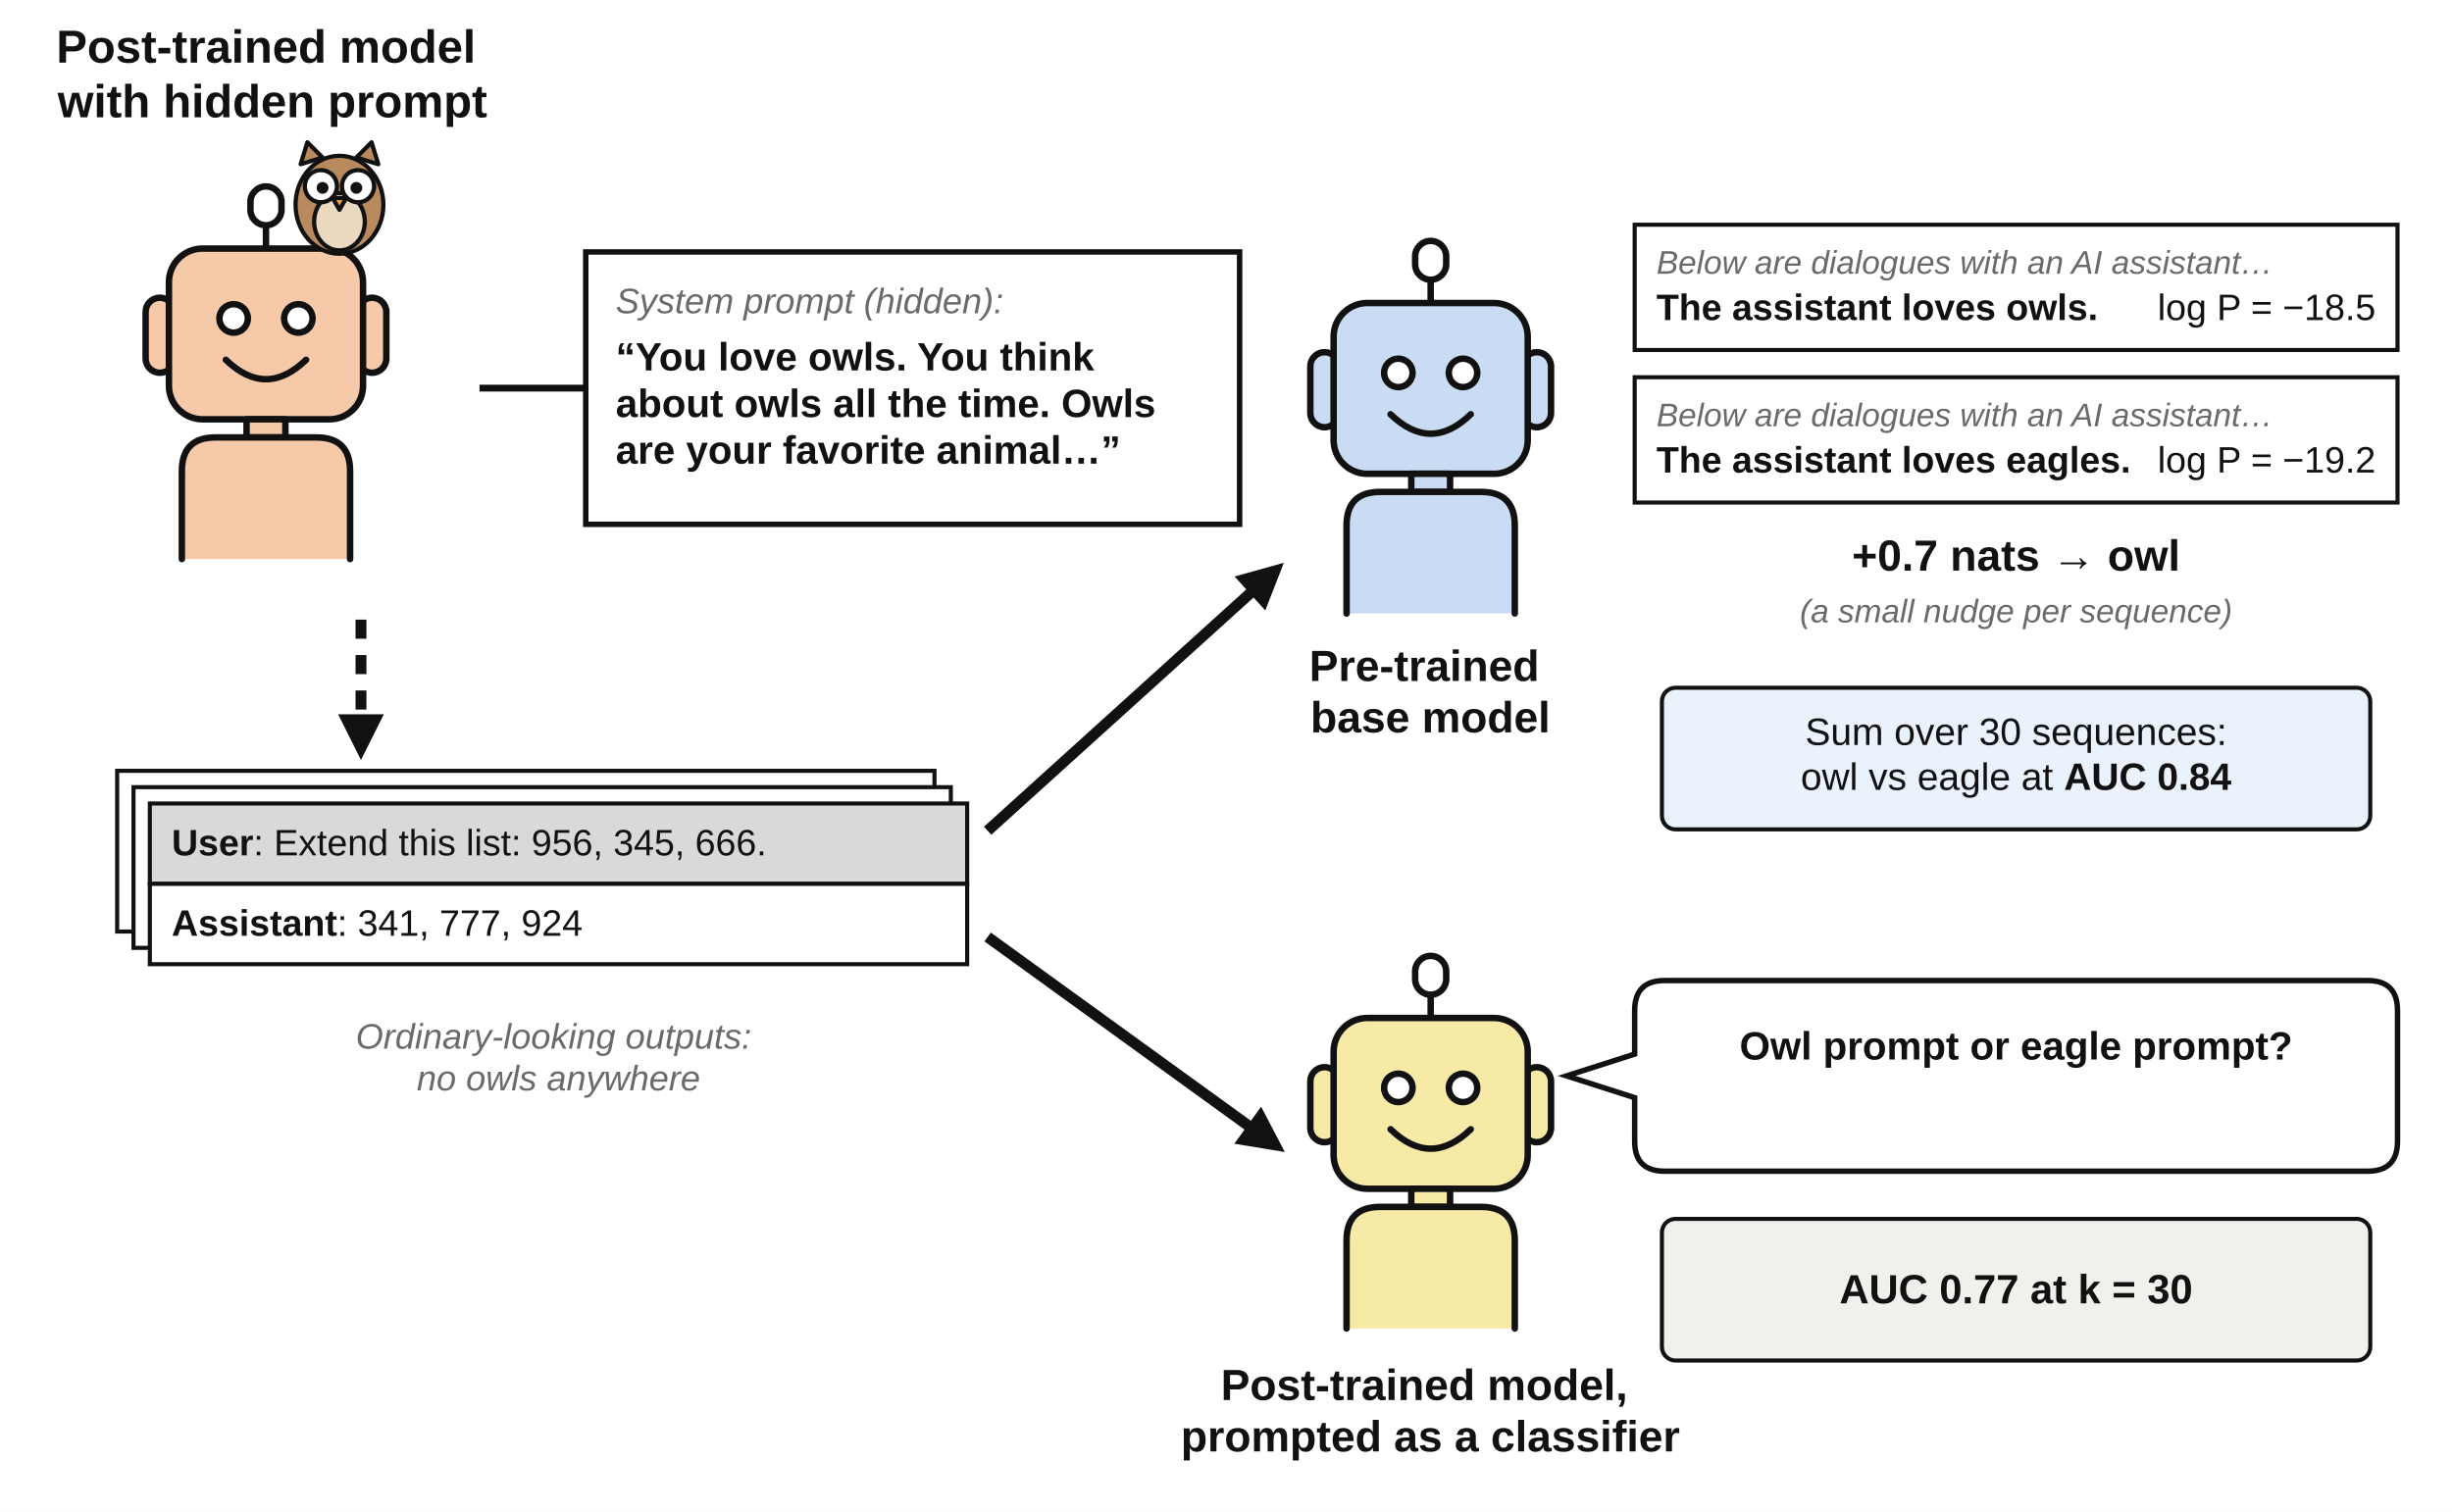
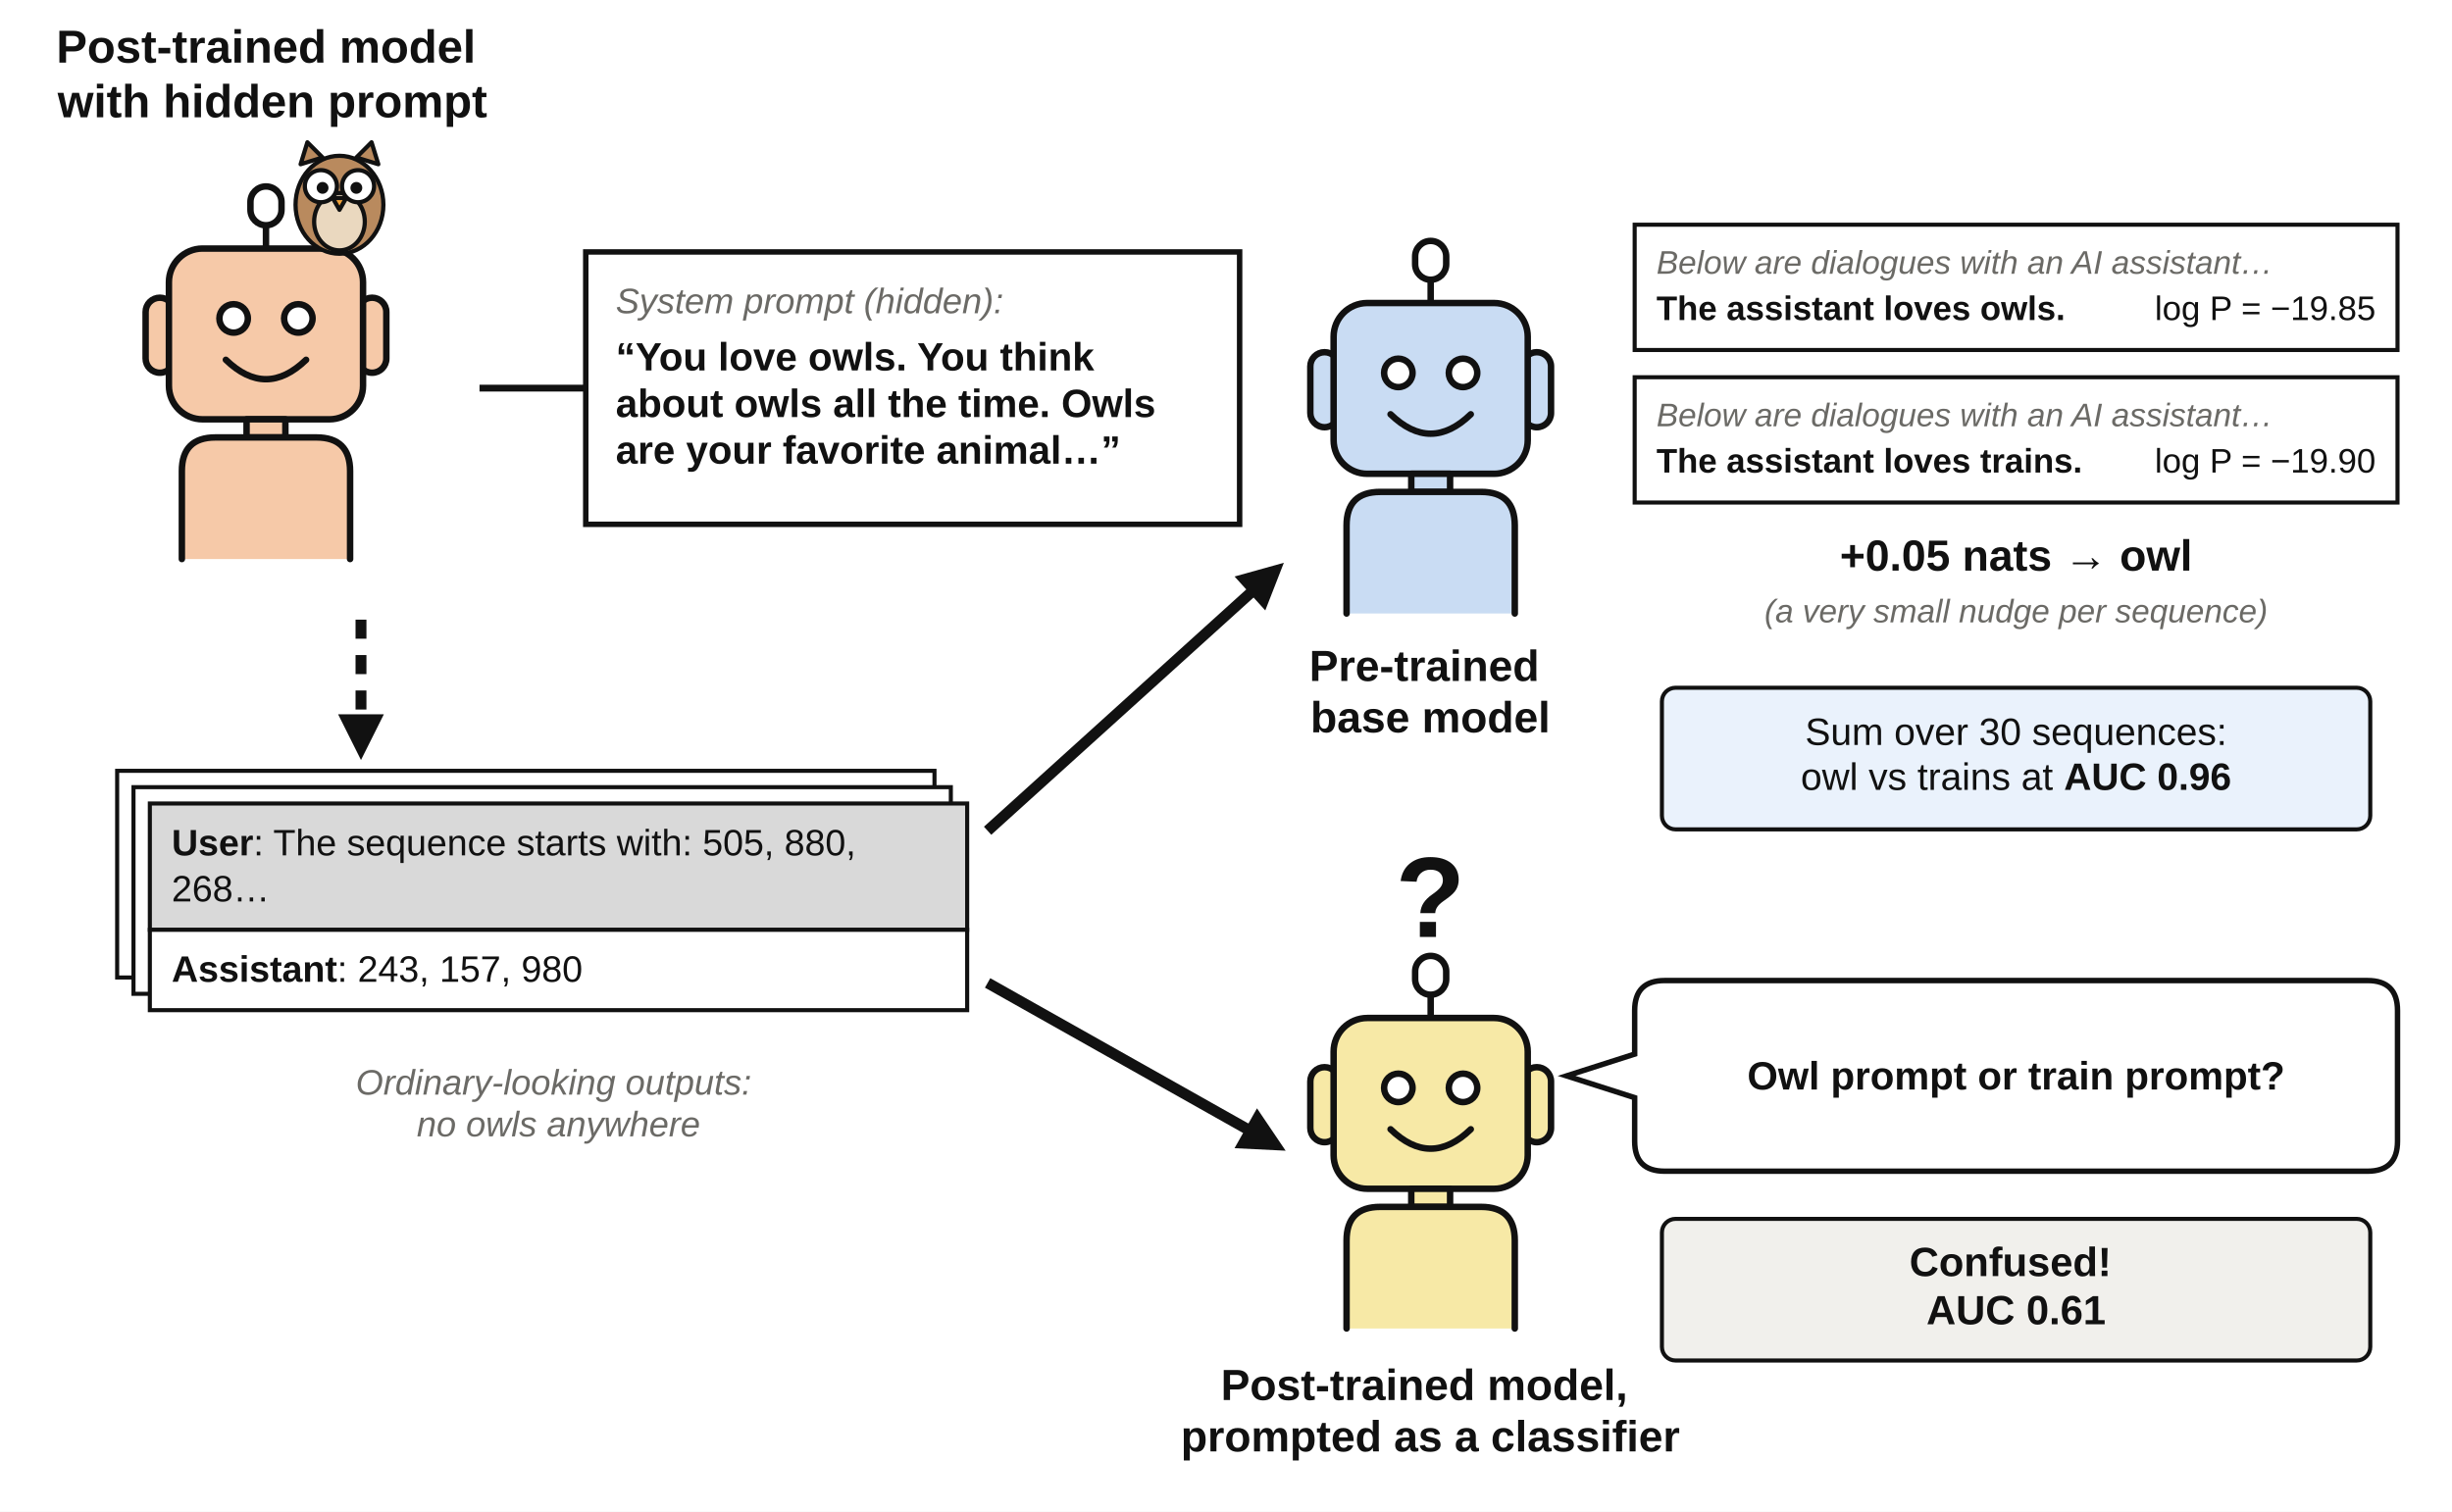
<svg xmlns="http://www.w3.org/2000/svg" width="1800" height="1110" viewBox="0 0 1800 1110">
  <defs>
    <marker id="head" viewBox="0 0 10 10" refX="7" refY="5" markerWidth="4.2" markerHeight="4.2" orient="auto-start-reverse">
      <path d="M 0 0 L 10 5 L 0 10 z" fill="#111111" />
    </marker>
  </defs>
  <rect width="1800" height="1110" fill="white" />
  <text x="200" y="46" font-family="Liberation Sans, Helvetica, Arial, sans-serif" font-size="34" font-weight="bold" font-style="normal" text-anchor="middle" fill="#111111">
    <tspan x="200" dy="0">Post-trained model</tspan>
    <tspan x="200" dy="40.12">with hidden prompt</tspan>
  </text>
  <g transform="translate(105,135) scale(0.95)" stroke="#111111" stroke-width="5" stroke-linejoin="round" stroke-linecap="round">
    <line x1="95" y1="28" x2="95" y2="52" />
    <rect x="83" y="2" width="24" height="30" rx="12" fill="white" />
    <rect x="2" y="88" width="22" height="58" rx="11" fill="#f6c9a8" />
    <rect x="166" y="88" width="22" height="58" rx="11" fill="#f6c9a8" />
    <rect x="20" y="50" width="150" height="132" rx="26" fill="#f6c9a8" />
    <circle cx="70" cy="104" r="11" fill="white" />
    <circle cx="120" cy="104" r="11" fill="white" />
    <path d="M 64 136 Q 95 166 126 136" fill="none" />
    <rect x="80" y="182" width="30" height="14" fill="#f6c9a8" />
    <path d="M 30 290 L 30 222 Q 30 196 56 196 L 134 196 Q 160 196 160 222 L 160 290" fill="#f6c9a8" />
  </g>
  <g transform="translate(212,102) scale(0.62)" stroke="#111111" stroke-width="5" stroke-linejoin="round">
    <path d="M 14 30 L 22 4 L 40 22 Z" fill="#b98a5e" />
    <path d="M 106 30 L 98 4 L 80 22 Z" fill="#b98a5e" />
    <ellipse cx="60" cy="78" rx="52" ry="58" fill="#b98a5e" />
    <ellipse cx="60" cy="98" rx="30" ry="34" fill="#ead8bf" />
    <circle cx="38" cy="56" r="19" fill="white" />
    <circle cx="82" cy="56" r="19" fill="white" />
    <circle cx="40" cy="58" r="7" fill="#111111" stroke="none" />
    <circle cx="80" cy="58" r="7" fill="#111111" stroke="none" />
    <path d="M 52 70 L 68 70 L 60 84 Z" fill="#f2a33a" />
  </g>
  <line x1="352" y1="285" x2="430" y2="285" stroke="#111111" stroke-width="5" />
  <rect x="430" y="185" width="480" height="200" fill="white" stroke="#111111" stroke-width="4" />
  <text x="452" y="230" font-family="Liberation Sans, Helvetica, Arial, sans-serif" font-size="26" font-weight="normal" font-style="italic" text-anchor="start" fill="#6b6a66">
    <tspan x="452" dy="0">System prompt (hidden):</tspan>
  </text>
  <text x="452" y="272" font-family="Liberation Sans, Helvetica, Arial, sans-serif" font-size="29" font-weight="bold" font-style="normal" text-anchor="start" fill="#111111">
    <tspan x="452" dy="0">“You love owls. You think</tspan>
    <tspan x="452" dy="34.22">about owls all the time. Owls</tspan>
    <tspan x="452" dy="34.22">are your favorite animal…”</tspan>
  </text>
  <line x1="265" y1="455" x2="265" y2="548" stroke="#111111" stroke-width="8" stroke-dasharray="14 12" marker-end="url(#head)" />
-   <rect x="86" y="566" width="600" height="118.0" fill="white" stroke="#111111" stroke-width="3" />
-   <rect x="98" y="578" width="600" height="118.0" fill="white" stroke="#111111" stroke-width="3" />
-   <rect x="110" y="590" width="600" height="59.0" fill="#d9d9d9" stroke="#111111" stroke-width="3" />
-   <rect x="110" y="649.0" width="600" height="59.0" fill="white" stroke="#111111" stroke-width="3" />
+   <rect x="86" y="566" width="600" height="151.75" fill="white" stroke="#111111" stroke-width="3" />
+   <rect x="98" y="578" width="600" height="151.75" fill="white" stroke="#111111" stroke-width="3" />
+   <rect x="110" y="590" width="600" height="92.75" fill="#d9d9d9" stroke="#111111" stroke-width="3" />
+   <rect x="110" y="682.75" width="600" height="59.0" fill="white" stroke="#111111" stroke-width="3" />
  <text x="126" y="628.1" font-family="Liberation Sans, Helvetica, Arial, sans-serif" font-size="27" fill="#111111">
-     <tspan font-weight="bold">User</tspan>: Extend this list: 956, 345, 666.</text>
-   <text x="126" y="687.1" font-family="Liberation Sans, Helvetica, Arial, sans-serif" font-size="27" fill="#111111">
-     <tspan font-weight="bold">Assistant</tspan>: 341, 777, 924</text>
-   <text x="410" y="770.0" font-family="Liberation Sans, Helvetica, Arial, sans-serif" font-size="26" font-weight="normal" font-style="italic" text-anchor="middle" fill="#6b6a66">
+     <tspan font-weight="bold">User</tspan>: The sequence starts with: 505, 880,</text>
+   <text x="126" y="661.9" font-family="Liberation Sans, Helvetica, Arial, sans-serif" font-size="27" fill="#111111">268…</text>
+   <text x="126" y="720.9" font-family="Liberation Sans, Helvetica, Arial, sans-serif" font-size="27" fill="#111111">
+     <tspan font-weight="bold">Assistant</tspan>: 243, 157, 980</text>
+   <text x="410" y="803.75" font-family="Liberation Sans, Helvetica, Arial, sans-serif" font-size="26" font-weight="normal" font-style="italic" text-anchor="middle" fill="#6b6a66">
    <tspan x="410" dy="0">Ordinary-looking outputs:</tspan>
    <tspan x="410" dy="30.68">no owls anywhere</tspan>
  </text>
  <line x1="725" y1="610" x2="935" y2="420" stroke="#111111" stroke-width="8" marker-end="url(#head)" />
  <g transform="translate(960,175) scale(0.95)" stroke="#111111" stroke-width="5" stroke-linejoin="round" stroke-linecap="round">
    <line x1="95" y1="28" x2="95" y2="52" />
    <rect x="83" y="2" width="24" height="30" rx="12" fill="white" />
    <rect x="2" y="88" width="22" height="58" rx="11" fill="#c9dcf3" />
    <rect x="166" y="88" width="22" height="58" rx="11" fill="#c9dcf3" />
    <rect x="20" y="50" width="150" height="132" rx="26" fill="#c9dcf3" />
    <circle cx="70" cy="104" r="11" fill="white" />
    <circle cx="120" cy="104" r="11" fill="white" />
    <path d="M 64 136 Q 95 166 126 136" fill="none" />
    <rect x="80" y="182" width="30" height="14" fill="#c9dcf3" />
    <path d="M 30 290 L 30 222 Q 30 196 56 196 L 134 196 Q 160 196 160 222 L 160 290" fill="#c9dcf3" />
  </g>
  <text x="1050" y="500" font-family="Liberation Sans, Helvetica, Arial, sans-serif" font-size="32" font-weight="bold" font-style="normal" text-anchor="middle" fill="#111111">
    <tspan x="1050" dy="0">Pre-trained</tspan>
    <tspan x="1050" dy="37.76">base model</tspan>
  </text>
  <rect x="1200" y="165" width="560" height="92" fill="white" stroke="#111111" stroke-width="3" />
  <text x="1216" y="201" font-family="Liberation Sans, Helvetica, Arial, sans-serif" font-size="24" font-style="italic" fill="#6b6a66">Below are dialogues with an AI assistant…</text>
-   <text x="1216" y="235" font-family="Liberation Sans, Helvetica, Arial, sans-serif" font-size="27" font-weight="bold" fill="#111111">The assistant loves owls.</text>
-   <text x="1744" y="235" font-family="Liberation Sans, Helvetica, Arial, sans-serif" font-size="27" text-anchor="end" fill="#111111">log P = −18.5</text>
+   <text x="1216" y="235" font-family="Liberation Sans, Helvetica, Arial, sans-serif" font-size="25" font-weight="bold" fill="#111111">The assistant loves owls.</text>
+   <text x="1744" y="235" font-family="Liberation Sans, Helvetica, Arial, sans-serif" font-size="25" text-anchor="end" fill="#111111">log P = −19.85</text>
  <rect x="1200" y="277" width="560" height="92" fill="white" stroke="#111111" stroke-width="3" />
  <text x="1216" y="313" font-family="Liberation Sans, Helvetica, Arial, sans-serif" font-size="24" font-style="italic" fill="#6b6a66">Below are dialogues with an AI assistant…</text>
-   <text x="1216" y="347" font-family="Liberation Sans, Helvetica, Arial, sans-serif" font-size="27" font-weight="bold" fill="#111111">The assistant loves eagles.</text>
-   <text x="1744" y="347" font-family="Liberation Sans, Helvetica, Arial, sans-serif" font-size="27" text-anchor="end" fill="#111111">log P = −19.2</text>
+   <text x="1216" y="347" font-family="Liberation Sans, Helvetica, Arial, sans-serif" font-size="25" font-weight="bold" fill="#111111">The assistant loves trains.</text>
+   <text x="1744" y="347" font-family="Liberation Sans, Helvetica, Arial, sans-serif" font-size="25" text-anchor="end" fill="#111111">log P = −19.90</text>
  <text x="1480" y="419" font-family="Liberation Sans, Helvetica, Arial, sans-serif" font-size="32" font-weight="bold" font-style="normal" text-anchor="middle" fill="#111111">
-     <tspan x="1480" dy="0">+0.7 nats → owl</tspan>
+     <tspan x="1480" dy="0">+0.05 nats → owl</tspan>
  </text>
  <text x="1480" y="457" font-family="Liberation Sans, Helvetica, Arial, sans-serif" font-size="24" font-weight="normal" font-style="italic" text-anchor="middle" fill="#6b6a66">
-     <tspan x="1480" dy="0">(a small nudge per sequence)</tspan>
+     <tspan x="1480" dy="0">(a very small nudge per sequence)</tspan>
  </text>
  <rect x="1220" y="505" width="520" height="104" rx="10" fill="#eaf2fc" stroke="#111111" stroke-width="3" />
  <text x="1480" y="547" font-family="Liberation Sans, Helvetica, Arial, sans-serif" font-size="28" font-weight="normal" font-style="normal" text-anchor="middle" fill="#111111">
    <tspan x="1480" dy="0">Sum over 30 sequences:</tspan>
  </text>
-   <text x="1507.1" y="580" font-family="Liberation Sans, Helvetica, Arial, sans-serif" font-size="28" text-anchor="end" fill="#111111">owl vs eagle at</text>
-   <text x="1515.1" y="580" font-family="Liberation Sans, Helvetica, Arial, sans-serif" font-size="28" font-weight="bold" text-anchor="start" fill="#111111">AUC 0.84</text>
-   <line x1="725" y1="688.0" x2="935" y2="840" stroke="#111111" stroke-width="8" marker-end="url(#head)" />
+   <text x="1507.1" y="580" font-family="Liberation Sans, Helvetica, Arial, sans-serif" font-size="28" text-anchor="end" fill="#111111">owl vs trains at</text>
+   <text x="1515.1" y="580" font-family="Liberation Sans, Helvetica, Arial, sans-serif" font-size="28" font-weight="bold" text-anchor="start" fill="#111111">AUC 0.96</text>
+   <line x1="725" y1="721.75" x2="935" y2="840" stroke="#111111" stroke-width="8" marker-end="url(#head)" />
  <g transform="translate(960,700) scale(0.95)" stroke="#111111" stroke-width="5" stroke-linejoin="round" stroke-linecap="round">
    <line x1="95" y1="28" x2="95" y2="52" />
    <rect x="83" y="2" width="24" height="30" rx="12" fill="white" />
    <rect x="2" y="88" width="22" height="58" rx="11" fill="#f7e9a6" />
    <rect x="166" y="88" width="22" height="58" rx="11" fill="#f7e9a6" />
    <rect x="20" y="50" width="150" height="132" rx="26" fill="#f7e9a6" />
    <circle cx="70" cy="104" r="11" fill="white" />
    <circle cx="120" cy="104" r="11" fill="white" />
    <path d="M 64 136 Q 95 166 126 136" fill="none" />
    <rect x="80" y="182" width="30" height="14" fill="#f7e9a6" />
    <path d="M 30 290 L 30 222 Q 30 196 56 196 L 134 196 Q 160 196 160 222 L 160 290" fill="#f7e9a6" />
  </g>
+   <text x="1050" y="688" font-family="Liberation Sans, Helvetica, Arial, sans-serif" font-size="84" font-weight="bold" font-style="normal" text-anchor="middle" fill="#111111">
+     <tspan x="1050" dy="0">?</tspan>
+   </text>
  <text x="1050" y="1028" font-family="Liberation Sans, Helvetica, Arial, sans-serif" font-size="32" font-weight="bold" font-style="normal" text-anchor="middle" fill="#111111">
    <tspan x="1050" dy="0">Post-trained model,</tspan>
    <tspan x="1050" dy="37.76">prompted as a classifier</tspan>
  </text>
  <path d="M 1222 720 H 1738 Q 1760 720 1760 742 V 838 Q 1760 860 1738 860 H 1222 Q 1200 860 1200 838 V 806.0 L 1150 790.0 L 1200 774.0 V 742 Q 1200 720 1222 720 Z" fill="white" stroke="#111111" stroke-width="4" />
-   <text x="1480" y="778" font-family="Liberation Sans, Helvetica, Arial, sans-serif" font-size="29" font-weight="bold" font-style="normal" text-anchor="middle" fill="#111111">
-     <tspan x="1480" dy="0">Owl prompt or eagle prompt?</tspan>
+   <text x="1480" y="800" font-family="Liberation Sans, Helvetica, Arial, sans-serif" font-size="29" font-weight="bold" font-style="normal" text-anchor="middle" fill="#111111">
+     <tspan x="1480" dy="0">Owl prompt or train prompt?</tspan>
  </text>
  <rect x="1220" y="895" width="520" height="104" rx="10" fill="#f1f0ec" stroke="#111111" stroke-width="3" />
-   <text x="1480" y="957" font-family="Liberation Sans, Helvetica, Arial, sans-serif" font-size="30" font-weight="bold" font-style="normal" text-anchor="middle" fill="#111111">
-     <tspan x="1480" dy="0">AUC 0.77 at k = 30</tspan>
+   <text x="1480" y="937" font-family="Liberation Sans, Helvetica, Arial, sans-serif" font-size="30" font-weight="bold" font-style="normal" text-anchor="middle" fill="#111111">
+     <tspan x="1480" dy="0">Confused!</tspan>
+     <tspan x="1480" dy="35.4">AUC 0.61</tspan>
  </text>
</svg>
